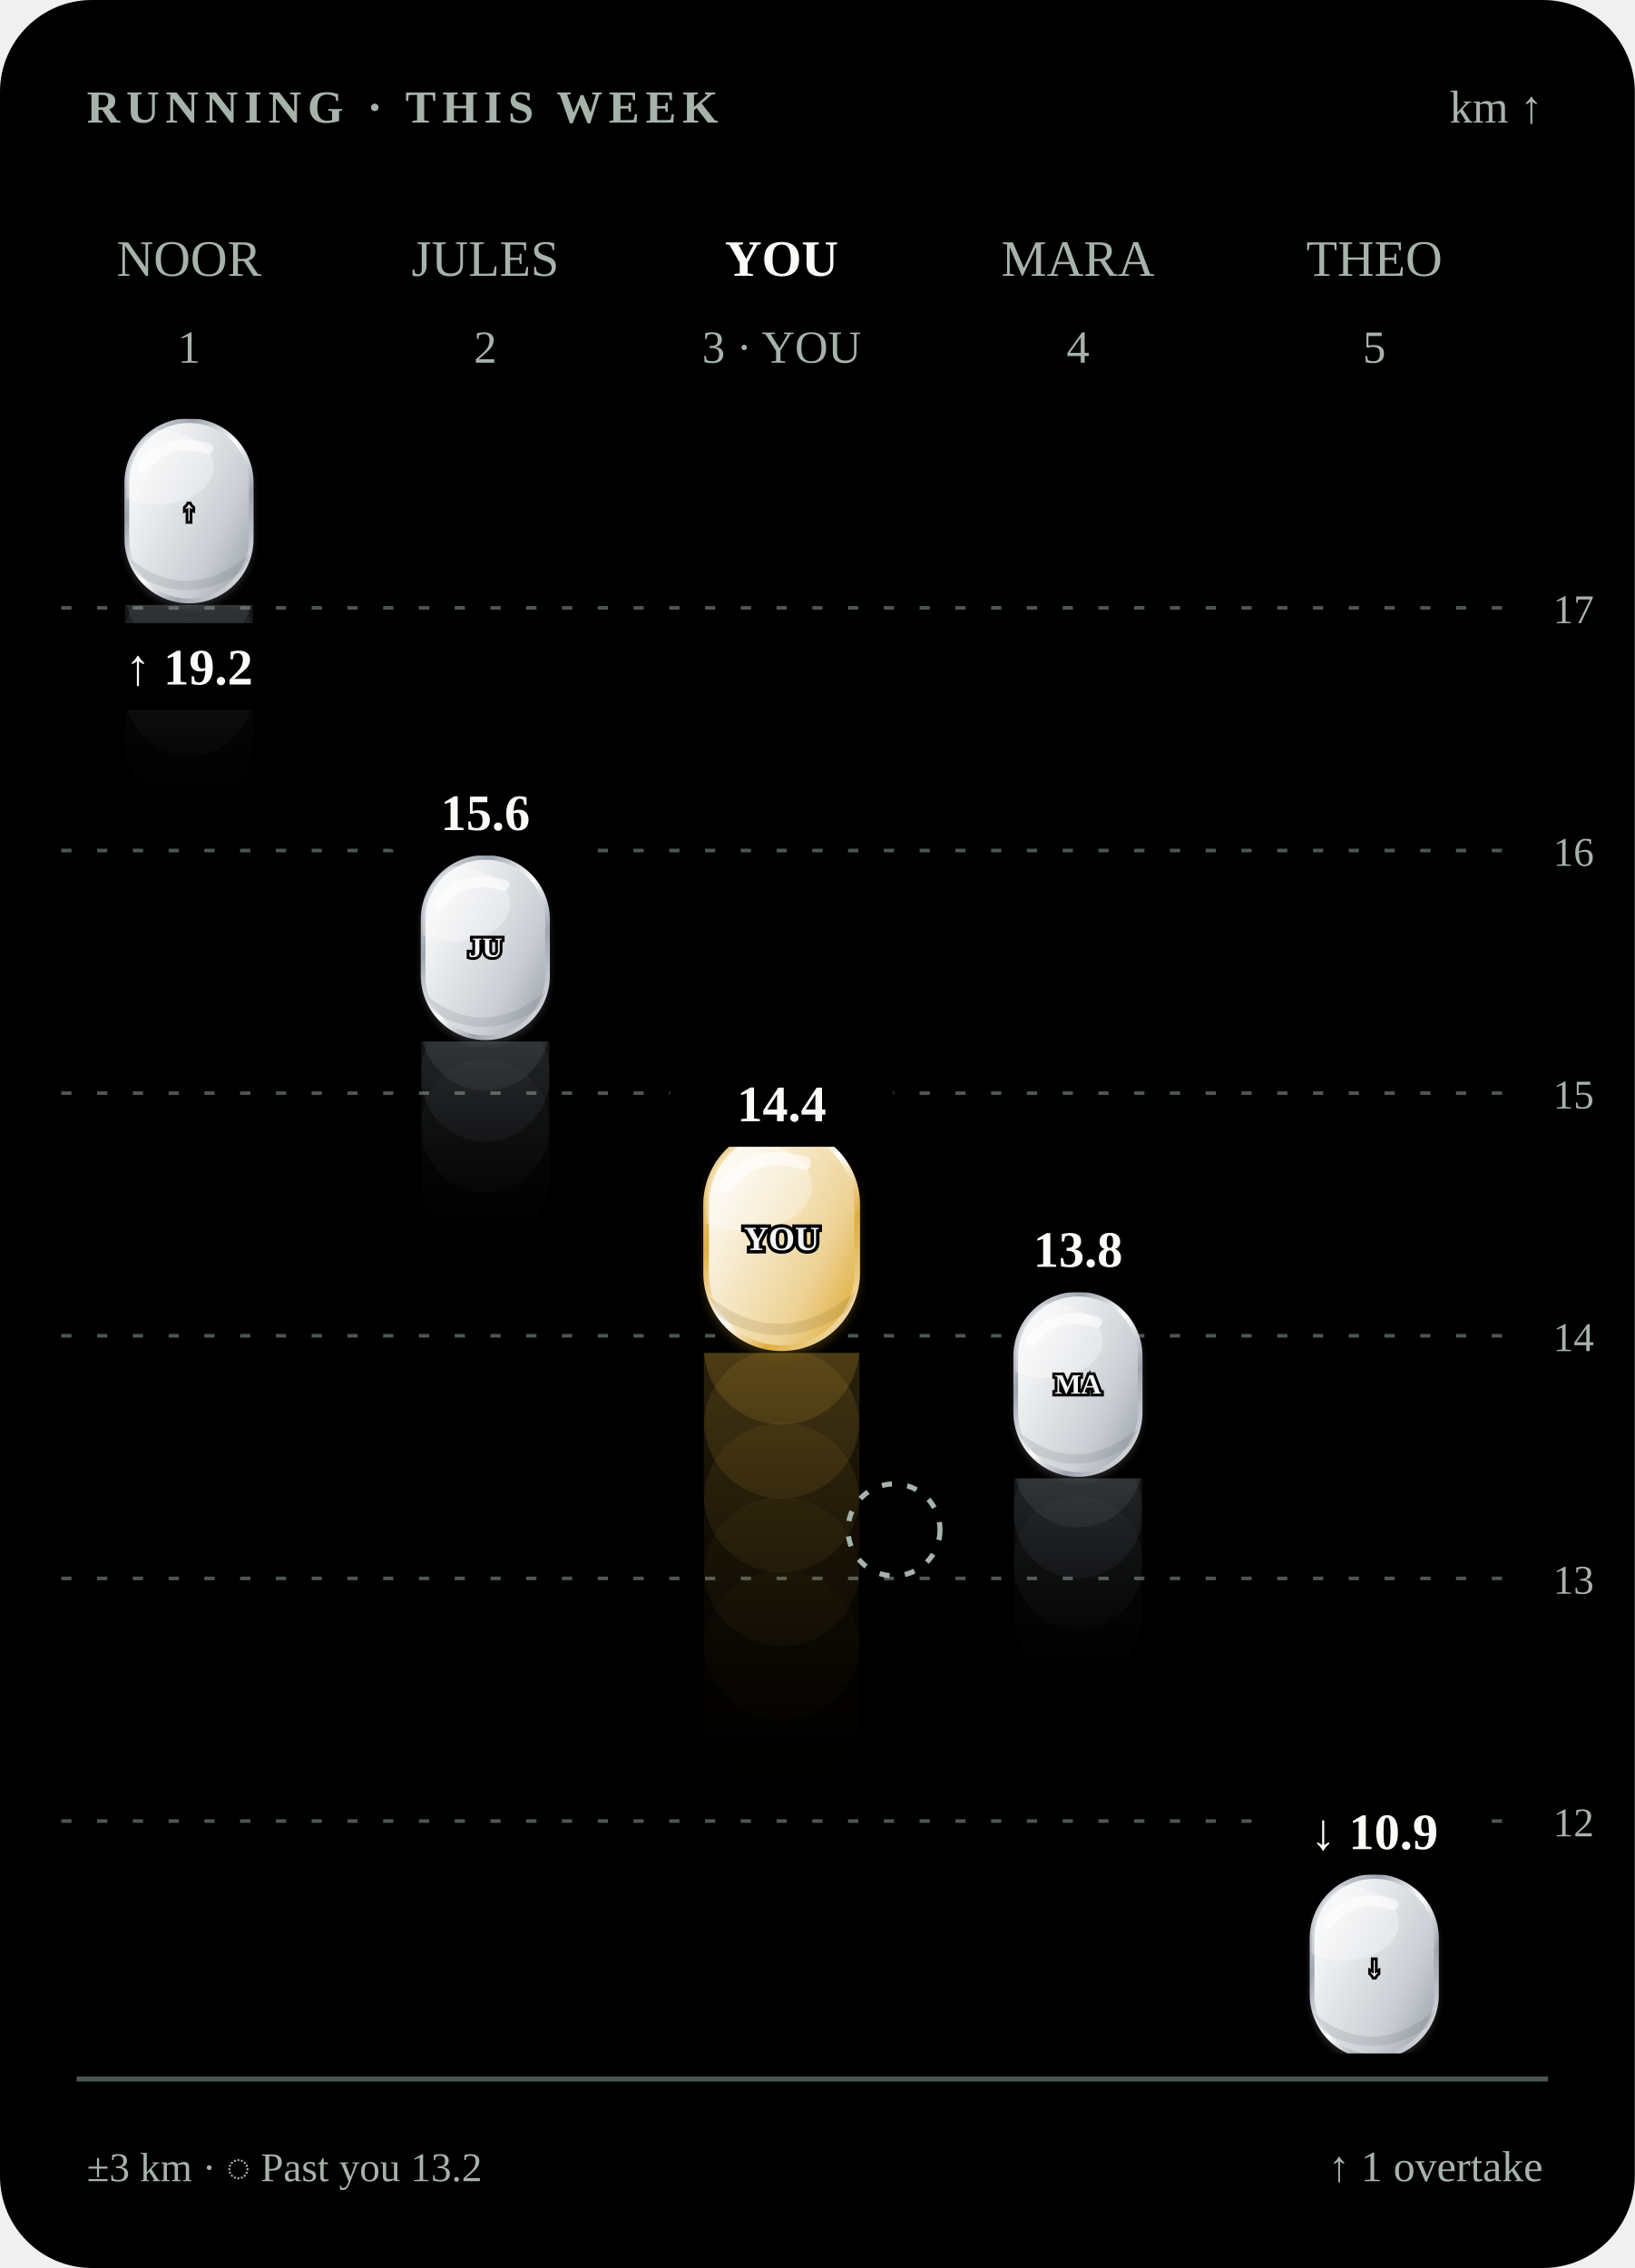
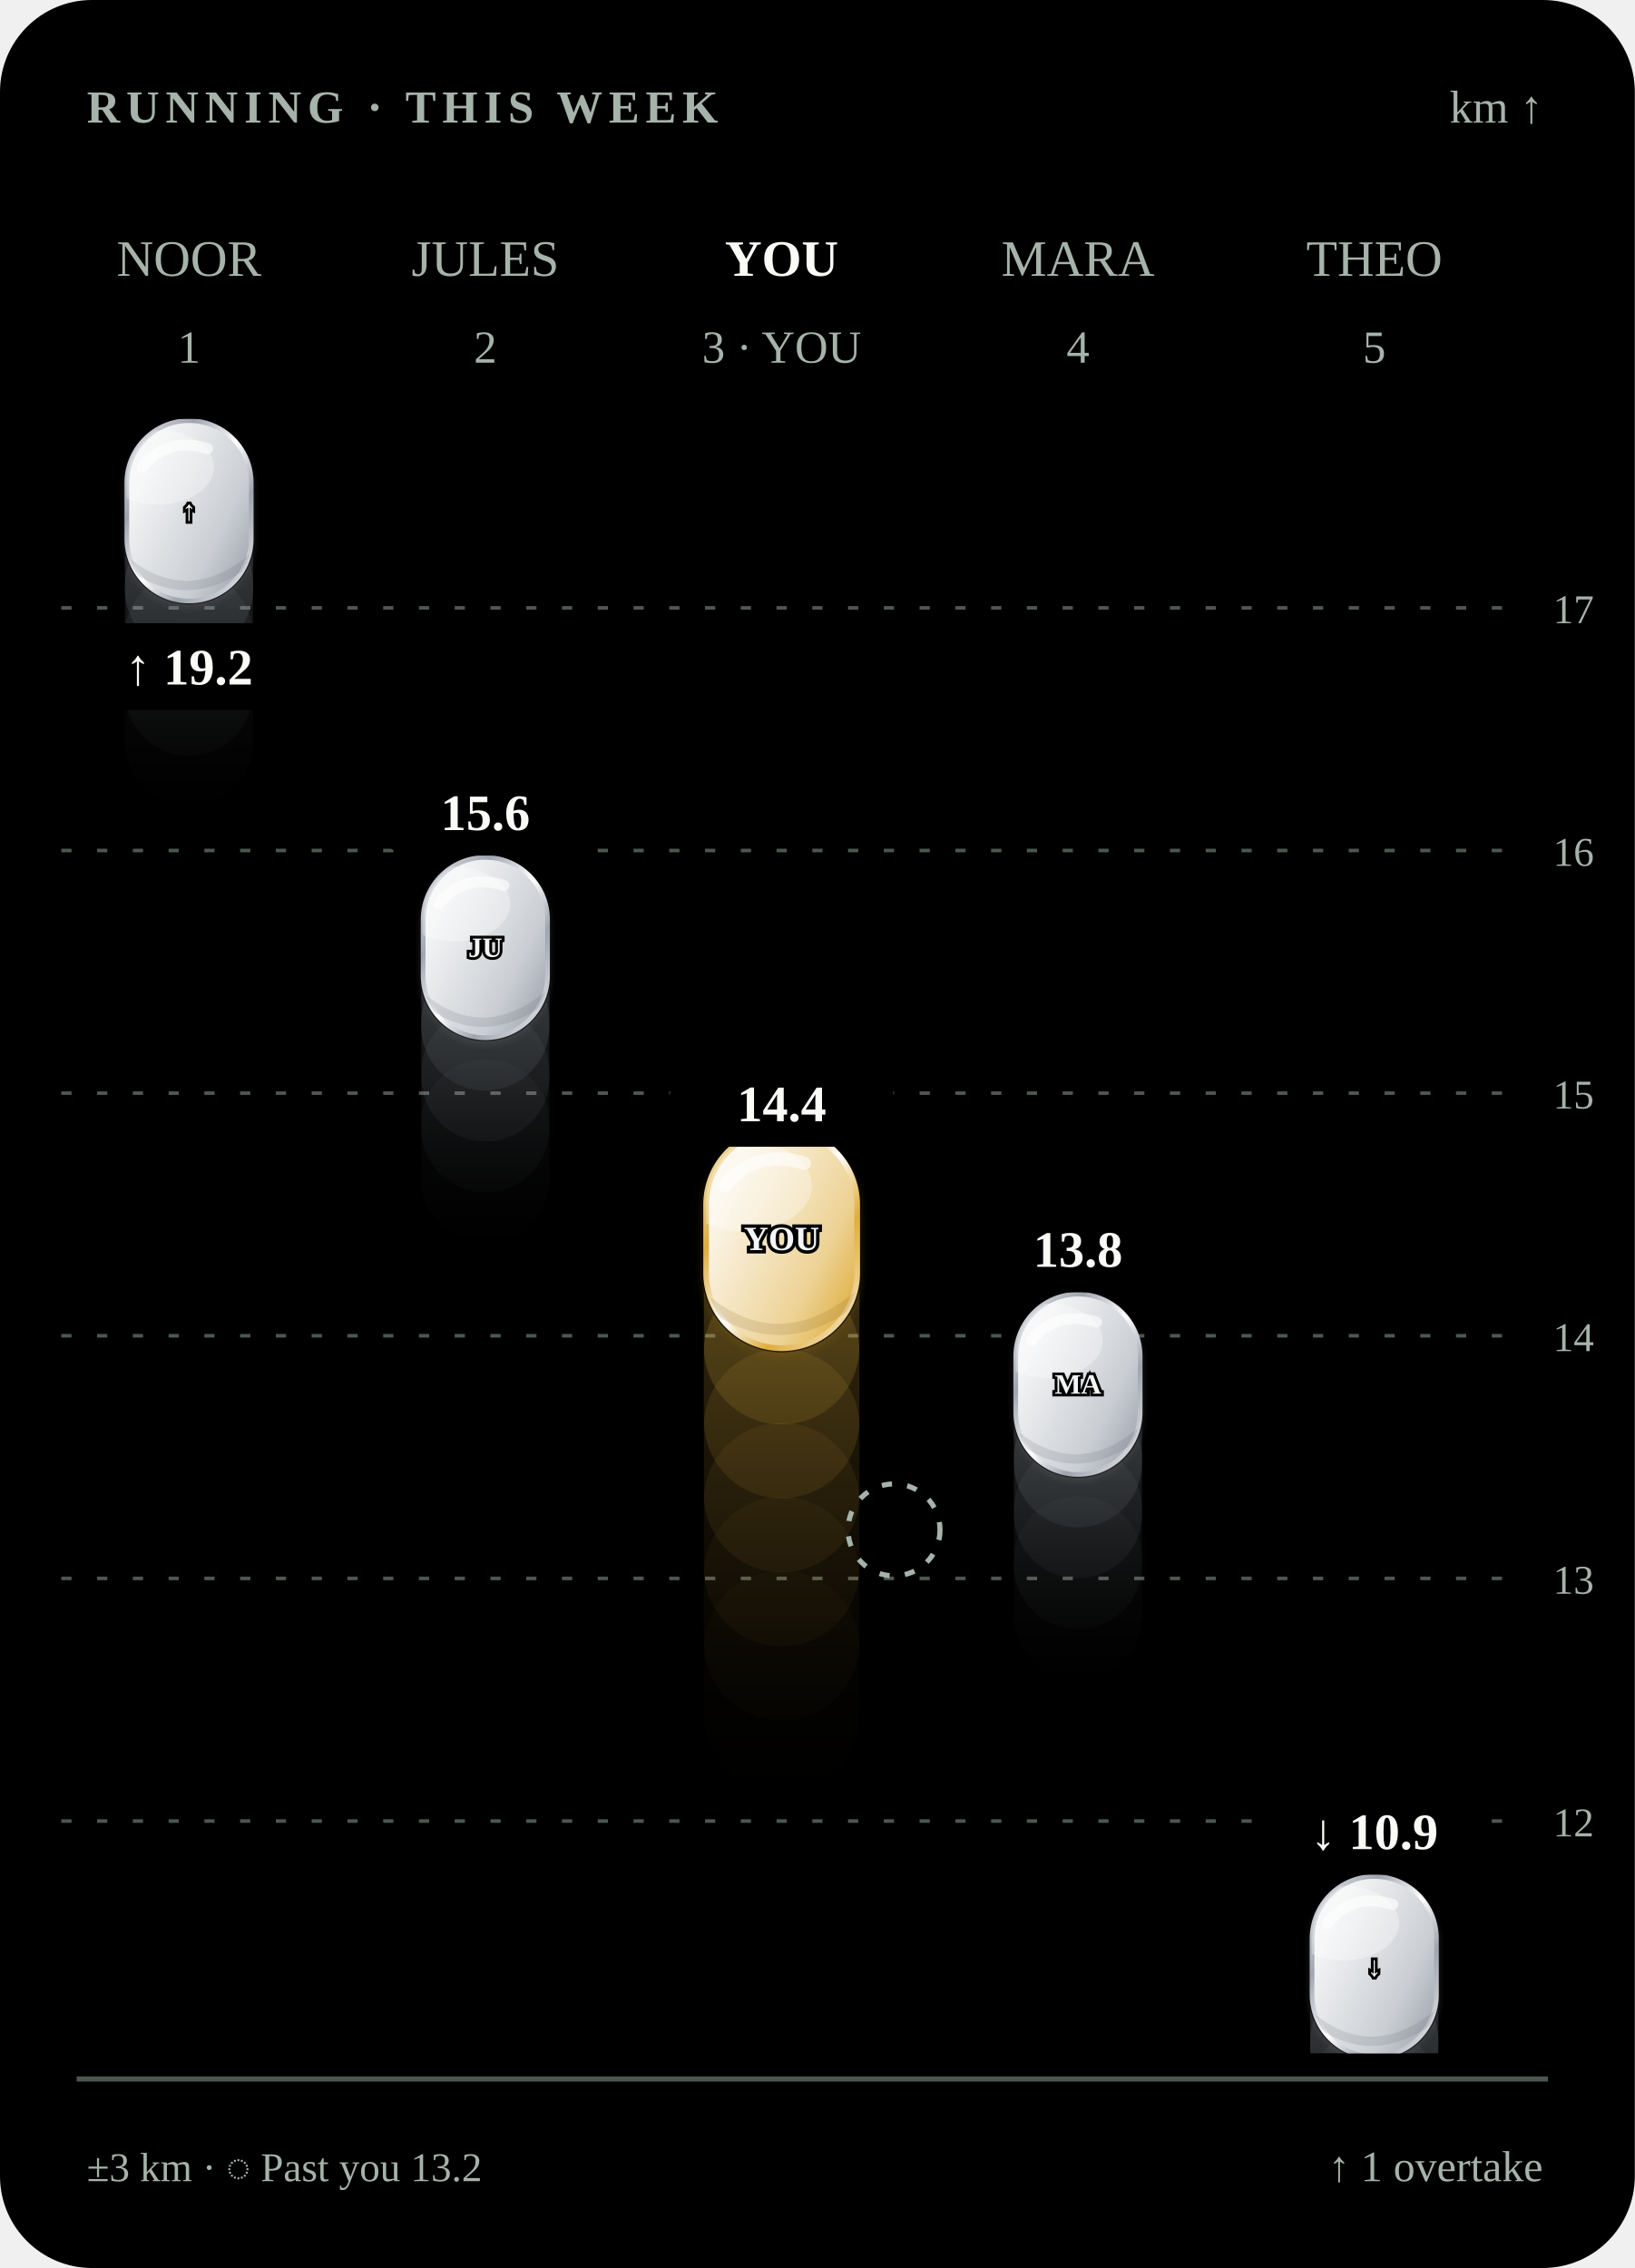
<svg xmlns="http://www.w3.org/2000/svg" viewBox="0 0 320 444" role="img" aria-label="Contour chase: fictional weekly running field. You are place 3, 14.4 km. 1 overtakes. Higher means more distance. Past you is not ranked.">
  <defs>
    <linearGradient id="«finish-field-2trueR0»-wake" x1="0" y1="0" x2="0" y2="1">
      <stop stop-color="#f1c75b" stop-opacity=".65" />
      <stop offset="1" stop-color="#f1c75b" stop-opacity="0" />
    </linearGradient>
    <linearGradient id="«finish-field-2trueR0»-peer" x1="0" y1="0" x2="0" y2="1">
      <stop stop-color="#819486" stop-opacity=".3" />
      <stop offset="1" stop-color="#819486" stop-opacity="0" />
    </linearGradient>
    <clipPath id="«finish-field-2trueR0»-field">
      <rect x="8" y="82" width="294" height="320" rx="12" />
    </clipPath>
  </defs>
  <rect width="320" height="444" rx="18" fill="#000000" />
  <text x="17" y="24" fill="#a6b3aa" font-size="9" font-weight="600" letter-spacing="1.2">RUNNING · THIS WEEK</text>
  <text x="302" y="24" text-anchor="end" fill="#a6b3aa" font-size="9">km ↑</text>
  <g>
    <text x="37" y="54" text-anchor="middle" fill="#a6b3aa" font-size="10" font-weight="500">NOOR</text>
    <text x="37" y="71" text-anchor="middle" fill="#a6b3aa" font-size="9">1</text>
  </g>
  <g>
    <text x="95" y="54" text-anchor="middle" fill="#a6b3aa" font-size="10" font-weight="500">JULES</text>
    <text x="95" y="71" text-anchor="middle" fill="#a6b3aa" font-size="9">2</text>
  </g>
  <g>
    <text x="153" y="54" text-anchor="middle" fill="#fafaf7" font-size="10" font-weight="800">YOU</text>
    <text x="153" y="71" text-anchor="middle" fill="#a6b3aa" font-size="9">3 · YOU</text>
  </g>
  <g>
    <text x="211" y="54" text-anchor="middle" fill="#a6b3aa" font-size="10" font-weight="500">MARA</text>
    <text x="211" y="71" text-anchor="middle" fill="#a6b3aa" font-size="9">4</text>
  </g>
  <g>
    <text x="269" y="54" text-anchor="middle" fill="#a6b3aa" font-size="10" font-weight="500">THEO</text>
    <text x="269" y="71" text-anchor="middle" fill="#a6b3aa" font-size="9">5</text>
  </g>
  <g>
    <path d="M12 356.5H294" stroke="#4c5750" stroke-width="0.7" stroke-dasharray="2 5" />
    <text x="308" y="359.5" text-anchor="middle" font-size="8" fill="#a6b3aa">12</text>
  </g>
  <g>
    <path d="M12 309H294" stroke="#4c5750" stroke-width="0.7" stroke-dasharray="2 5" />
    <text x="308" y="312" text-anchor="middle" font-size="8" fill="#a6b3aa">13</text>
  </g>
  <g>
    <path d="M12 261.5H294" stroke="#4c5750" stroke-width="0.7" stroke-dasharray="2 5" />
    <text x="308" y="264.5" text-anchor="middle" font-size="8" fill="#a6b3aa">14</text>
  </g>
  <g>
    <path d="M12 214H294" stroke="#4c5750" stroke-width="0.7" stroke-dasharray="2 5" />
    <text x="308" y="217" text-anchor="middle" font-size="8" fill="#a6b3aa">15</text>
  </g>
  <g>
    <path d="M12 166.5H294" stroke="#4c5750" stroke-width="0.7" stroke-dasharray="2 5" />
    <text x="308" y="169.5" text-anchor="middle" font-size="8" fill="#a6b3aa">16</text>
  </g>
  <g>
    <path d="M12 119H294" stroke="#4c5750" stroke-width="0.7" stroke-dasharray="2 5" />
    <text x="308" y="122" text-anchor="middle" font-size="8" fill="#a6b3aa">17</text>
  </g>
  <g clip-path="url(#«finish-field-2trueR0»-field)">
    <g>
      <g transform="translate(37 100) scale(0.6086957)" data-material-racer="silver">
        <defs>
          <linearGradient id="«finish-field-2trueR15n»-body" x1="-0.5" y1="0" x2="0.9" y2="1">
            <stop offset="0" stop-color="#ffffff" stop-opacity="1" />
            <stop offset="0.4" stop-color="#f3f4f5" stop-opacity="1" />
            <stop offset="0.8" stop-color="#caced3" stop-opacity="1" />
            <stop offset="1" stop-color="#9fa5af" stop-opacity="1" />
          </linearGradient>
          <linearGradient id="«finish-field-2trueR15n»-rim" x1="0" y1="0" x2="1" y2="1">
            <stop stop-color="#ecedef" />
            <stop offset=".27" stop-color="#9fa5af" />
            <stop offset=".5" stop-color="#fff" />
            <stop offset=".7" stop-color="#9fa5af" />
            <stop offset="1" stop-color="#ecedef" />
          </linearGradient>
          <linearGradient id="«finish-field-2trueR15n»-shine" gradientUnits="userSpaceOnUse" x1="-38" y1="-25" x2="25" y2="18">
            <stop stop-color="white" stop-opacity="0" />
            <stop offset=".36" stop-color="white" stop-opacity="0" />
            <stop offset=".48" stop-color="white" stop-opacity="0.35" />
            <stop offset=".57" stop-color="white" stop-opacity="0" />
            <stop offset="1" stop-color="white" stop-opacity="0" />
          </linearGradient>
-           <linearGradient id="«finish-field-2trueR15n»-fade" x1="0" y1="0" x2="0" y2="1">
-             <stop stop-color="white" />
-             <stop offset="1" stop-color="white" stop-opacity="0" />
-           </linearGradient>
-           <mask id="«finish-field-2trueR15n»-wake" maskUnits="userSpaceOnUse" x="-35" y="-35" width="70" height="140.55">
-             <rect x="-35" y="-29" width="70" height="124.55" fill="url(#«finish-field-2trueR15n»-fade)" />
-           </mask>
-           <clipPath id="«finish-field-2trueR15n»-after-head" clipPathUnits="userSpaceOnUse">
-             <rect x="-40" y="30.2" width="80" height="145.55" />
-           </clipPath>
          <clipPath id="«finish-field-2trueR15n»-clip">
            <rect x="-20" y="-29" width="40" height="58" rx="20" />
          </clipPath>
          <filter id="«finish-field-2trueR15n»-shadow" x="-50%" y="-50%" width="200%" height="220%">
            <feDropShadow dx="0" dy="1.5" stdDeviation="1.1" flood-color="#53565b" flood-opacity="0.4" />
          </filter>
          <pattern id="«finish-field-2trueR15n»-grain" width="3" height="3" patternUnits="userSpaceOnUse">
            <path d="M0 .4H3" stroke="#ecedef" stroke-opacity=".22" stroke-width=".35" />
          </pattern>
        </defs>
-         <g clip-path="url(#«finish-field-2trueR15n»-after-head)" data-wake-start="30.2">
-           <g mask="url(#«finish-field-2trueR15n»-wake)">
-             <g style="transform:translateY(16.3875px);opacity:0.6;--echo-distance:65.55px;animation-duration:1.32s;animation-delay:0s">
-               <rect x="-20" y="-29" width="40" height="58" rx="20" fill="#9fa5af" opacity="0.55" stroke="#9fa5af" stroke-width="1.2" />
-             </g>
-             <g style="transform:translateY(32.775px);opacity:0.48;--echo-distance:65.55px;animation-duration:1.32s;animation-delay:-0.33s">
-               <rect x="-20" y="-29" width="40" height="58" rx="20" fill="#9fa5af" opacity="0.55" stroke="#9fa5af" stroke-width="1.2" />
-             </g>
-             <g style="transform:translateY(49.1625px);opacity:0.36;--echo-distance:65.55px;animation-duration:1.32s;animation-delay:-0.66s">
-               <rect x="-20" y="-29" width="40" height="58" rx="20" fill="#9fa5af" opacity="0.55" stroke="#9fa5af" stroke-width="1.2" />
-             </g>
-             <g style="transform:translateY(65.55px);opacity:0.24;--echo-distance:65.55px;animation-duration:1.32s;animation-delay:-0.99s">
-               <rect x="-20" y="-29" width="40" height="58" rx="20" fill="#9fa5af" opacity="0.55" stroke="#9fa5af" stroke-width="1.2" />
+         <g data-satin-wake="silver">
+           <defs>
+             <linearGradient id="«finish-field-2trueR195n»-fade" x1="0" y1="0" x2="0" y2="1">
+               <stop stop-color="white" />
+               <stop offset="1" stop-color="white" stop-opacity="0" />
+             </linearGradient>
+             <mask id="«finish-field-2trueR195n»-outside" maskUnits="userSpaceOnUse" x="-40" y="-40" width="80" height="155.55" style="mask-type:luminance">
+               <rect x="-40" y="-40" width="80" height="155.55" fill="white" />
+               <path d="M-20 -9a20 20 0 0 1 40 0V9a20 20 0 0 1 -40 0Z" fill="black" stroke="black" stroke-width="2.2" />
+             </mask>
+             <mask id="«finish-field-2trueR195n»-fade-mask" maskUnits="userSpaceOnUse" x="-35" y="-35" width="70" height="140.55">
+               <rect x="-35" y="-29" width="70" height="124.55" fill="url(#«finish-field-2trueR195n»-fade)" />
+             </mask>
+           </defs>
+           <g mask="url(#«finish-field-2trueR195n»-outside)" data-wake-exclusion="curved-silhouette">
+             <g mask="url(#«finish-field-2trueR195n»-fade-mask)">
+               <g style="transform:translateY(16.3875px);opacity:0.6;--echo-distance:65.55px;animation-duration:1.32s;animation-delay:0s">
+                 <path d="M-20 -9a20 20 0 0 1 40 0V9a20 20 0 0 1 -40 0Z" fill="#9fa5af" opacity=".55" stroke="#9fa5af" stroke-width="1.2" />
+               </g>
+               <g style="transform:translateY(32.775px);opacity:0.48;--echo-distance:65.55px;animation-duration:1.32s;animation-delay:-0.33s">
+                 <path d="M-20 -9a20 20 0 0 1 40 0V9a20 20 0 0 1 -40 0Z" fill="#9fa5af" opacity=".55" stroke="#9fa5af" stroke-width="1.2" />
+               </g>
+               <g style="transform:translateY(49.1625px);opacity:0.36;--echo-distance:65.55px;animation-duration:1.32s;animation-delay:-0.66s">
+                 <path d="M-20 -9a20 20 0 0 1 40 0V9a20 20 0 0 1 -40 0Z" fill="#9fa5af" opacity=".55" stroke="#9fa5af" stroke-width="1.2" />
+               </g>
+               <g style="transform:translateY(65.55px);opacity:0.24;--echo-distance:65.55px;animation-duration:1.32s;animation-delay:-0.99s">
+                 <path d="M-20 -9a20 20 0 0 1 40 0V9a20 20 0 0 1 -40 0Z" fill="#9fa5af" opacity=".55" stroke="#9fa5af" stroke-width="1.2" />
+               </g>
            </g>
          </g>
        </g>
        <g filter="url(#«finish-field-2trueR15n»-shadow)">
          <rect x="-20" y="-29" width="40" height="58" rx="20" fill="url(#«finish-field-2trueR15n»-body)" stroke="url(#«finish-field-2trueR15n»-rim)" stroke-width="1.5" />
          <g clip-path="url(#«finish-field-2trueR15n»-clip)">
            <ellipse cx="-10" cy="-14" rx="18" ry="12" fill="white" opacity="0.32" />
            <path d="M-15-14Q-7-24 6-20" fill="none" stroke="white" stroke-width="3.5" stroke-linecap="round" opacity="0.6" />
            <path d="M-23 14Q0 35 24 12" fill="none" stroke="#53565b" stroke-width="3" opacity=".15" />
          </g>
        </g>
        <text x="0" y="3" text-anchor="middle" fill="#f4f5f6" stroke="#000000" stroke-width="1.8" paint-order="stroke" font-size="9" font-weight="800">↑</text>
      </g>
      <g display="none">
        <circle cx="37" cy="114" r="14" fill="none" stroke="#819486" stroke-width="1.4" opacity="0.35" />
        <circle cx="37" cy="127" r="14" fill="none" stroke="#819486" stroke-width="1.4" opacity="0.2" />
        <circle cx="37" cy="100" r="14" fill="#fafaf7" stroke="#819486" stroke-width="1.5" />
        <text x="37" y="103" text-anchor="middle" font-size="8.5" font-weight="700" fill="#fafaf7">↑</text>
      </g>
      <rect x="15" y="122" width="44" height="17" rx="8" fill="#000000" />
      <text x="37" y="134" text-anchor="middle" font-size="10" font-weight="700" fill="#fafaf7">↑ 19.2</text>
    </g>
    <g>
      <g transform="translate(95 185.5) scale(0.6086957)" data-material-racer="silver">
        <defs>
          <linearGradient id="«finish-field-2trueR19n»-body" x1="-0.5" y1="0" x2="0.9" y2="1">
            <stop offset="0" stop-color="#ffffff" stop-opacity="1" />
            <stop offset="0.4" stop-color="#f3f4f5" stop-opacity="1" />
            <stop offset="0.8" stop-color="#caced3" stop-opacity="1" />
            <stop offset="1" stop-color="#9fa5af" stop-opacity="1" />
          </linearGradient>
          <linearGradient id="«finish-field-2trueR19n»-rim" x1="0" y1="0" x2="1" y2="1">
            <stop stop-color="#ecedef" />
            <stop offset=".27" stop-color="#9fa5af" />
            <stop offset=".5" stop-color="#fff" />
            <stop offset=".7" stop-color="#9fa5af" />
            <stop offset="1" stop-color="#ecedef" />
          </linearGradient>
          <linearGradient id="«finish-field-2trueR19n»-shine" gradientUnits="userSpaceOnUse" x1="-38" y1="-25" x2="25" y2="18">
            <stop stop-color="white" stop-opacity="0" />
            <stop offset=".36" stop-color="white" stop-opacity="0" />
            <stop offset=".48" stop-color="white" stop-opacity="0.35" />
            <stop offset=".57" stop-color="white" stop-opacity="0" />
            <stop offset="1" stop-color="white" stop-opacity="0" />
          </linearGradient>
-           <linearGradient id="«finish-field-2trueR19n»-fade" x1="0" y1="0" x2="0" y2="1">
-             <stop stop-color="white" />
-             <stop offset="1" stop-color="white" stop-opacity="0" />
-           </linearGradient>
-           <mask id="«finish-field-2trueR19n»-wake" maskUnits="userSpaceOnUse" x="-35" y="-35" width="70" height="140.55">
-             <rect x="-35" y="-29" width="70" height="124.55" fill="url(#«finish-field-2trueR19n»-fade)" />
-           </mask>
-           <clipPath id="«finish-field-2trueR19n»-after-head" clipPathUnits="userSpaceOnUse">
-             <rect x="-40" y="30.2" width="80" height="145.55" />
-           </clipPath>
          <clipPath id="«finish-field-2trueR19n»-clip">
            <rect x="-20" y="-29" width="40" height="58" rx="20" />
          </clipPath>
          <filter id="«finish-field-2trueR19n»-shadow" x="-50%" y="-50%" width="200%" height="220%">
            <feDropShadow dx="0" dy="1.5" stdDeviation="1.1" flood-color="#53565b" flood-opacity="0.4" />
          </filter>
          <pattern id="«finish-field-2trueR19n»-grain" width="3" height="3" patternUnits="userSpaceOnUse">
            <path d="M0 .4H3" stroke="#ecedef" stroke-opacity=".22" stroke-width=".35" />
          </pattern>
        </defs>
-         <g clip-path="url(#«finish-field-2trueR19n»-after-head)" data-wake-start="30.2">
-           <g mask="url(#«finish-field-2trueR19n»-wake)">
-             <g style="transform:translateY(16.3875px);opacity:0.6;--echo-distance:65.55px;animation-duration:1.32s;animation-delay:0s">
-               <rect x="-20" y="-29" width="40" height="58" rx="20" fill="#9fa5af" opacity="0.55" stroke="#9fa5af" stroke-width="1.2" />
-             </g>
-             <g style="transform:translateY(32.775px);opacity:0.48;--echo-distance:65.55px;animation-duration:1.32s;animation-delay:-0.33s">
-               <rect x="-20" y="-29" width="40" height="58" rx="20" fill="#9fa5af" opacity="0.55" stroke="#9fa5af" stroke-width="1.2" />
-             </g>
-             <g style="transform:translateY(49.1625px);opacity:0.36;--echo-distance:65.55px;animation-duration:1.32s;animation-delay:-0.66s">
-               <rect x="-20" y="-29" width="40" height="58" rx="20" fill="#9fa5af" opacity="0.55" stroke="#9fa5af" stroke-width="1.2" />
-             </g>
-             <g style="transform:translateY(65.55px);opacity:0.24;--echo-distance:65.55px;animation-duration:1.32s;animation-delay:-0.99s">
-               <rect x="-20" y="-29" width="40" height="58" rx="20" fill="#9fa5af" opacity="0.55" stroke="#9fa5af" stroke-width="1.2" />
+         <g data-satin-wake="silver">
+           <defs>
+             <linearGradient id="«finish-field-2trueR199n»-fade" x1="0" y1="0" x2="0" y2="1">
+               <stop stop-color="white" />
+               <stop offset="1" stop-color="white" stop-opacity="0" />
+             </linearGradient>
+             <mask id="«finish-field-2trueR199n»-outside" maskUnits="userSpaceOnUse" x="-40" y="-40" width="80" height="155.55" style="mask-type:luminance">
+               <rect x="-40" y="-40" width="80" height="155.55" fill="white" />
+               <path d="M-20 -9a20 20 0 0 1 40 0V9a20 20 0 0 1 -40 0Z" fill="black" stroke="black" stroke-width="2.2" />
+             </mask>
+             <mask id="«finish-field-2trueR199n»-fade-mask" maskUnits="userSpaceOnUse" x="-35" y="-35" width="70" height="140.55">
+               <rect x="-35" y="-29" width="70" height="124.55" fill="url(#«finish-field-2trueR199n»-fade)" />
+             </mask>
+           </defs>
+           <g mask="url(#«finish-field-2trueR199n»-outside)" data-wake-exclusion="curved-silhouette">
+             <g mask="url(#«finish-field-2trueR199n»-fade-mask)">
+               <g style="transform:translateY(16.3875px);opacity:0.6;--echo-distance:65.55px;animation-duration:1.32s;animation-delay:0s">
+                 <path d="M-20 -9a20 20 0 0 1 40 0V9a20 20 0 0 1 -40 0Z" fill="#9fa5af" opacity=".55" stroke="#9fa5af" stroke-width="1.2" />
+               </g>
+               <g style="transform:translateY(32.775px);opacity:0.48;--echo-distance:65.55px;animation-duration:1.32s;animation-delay:-0.33s">
+                 <path d="M-20 -9a20 20 0 0 1 40 0V9a20 20 0 0 1 -40 0Z" fill="#9fa5af" opacity=".55" stroke="#9fa5af" stroke-width="1.2" />
+               </g>
+               <g style="transform:translateY(49.1625px);opacity:0.36;--echo-distance:65.55px;animation-duration:1.32s;animation-delay:-0.66s">
+                 <path d="M-20 -9a20 20 0 0 1 40 0V9a20 20 0 0 1 -40 0Z" fill="#9fa5af" opacity=".55" stroke="#9fa5af" stroke-width="1.2" />
+               </g>
+               <g style="transform:translateY(65.55px);opacity:0.24;--echo-distance:65.55px;animation-duration:1.32s;animation-delay:-0.99s">
+                 <path d="M-20 -9a20 20 0 0 1 40 0V9a20 20 0 0 1 -40 0Z" fill="#9fa5af" opacity=".55" stroke="#9fa5af" stroke-width="1.2" />
+               </g>
            </g>
          </g>
        </g>
        <g filter="url(#«finish-field-2trueR19n»-shadow)">
          <rect x="-20" y="-29" width="40" height="58" rx="20" fill="url(#«finish-field-2trueR19n»-body)" stroke="url(#«finish-field-2trueR19n»-rim)" stroke-width="1.5" />
          <g clip-path="url(#«finish-field-2trueR19n»-clip)">
            <ellipse cx="-10" cy="-14" rx="18" ry="12" fill="white" opacity="0.32" />
            <path d="M-15-14Q-7-24 6-20" fill="none" stroke="white" stroke-width="3.5" stroke-linecap="round" opacity="0.6" />
            <path d="M-23 14Q0 35 24 12" fill="none" stroke="#53565b" stroke-width="3" opacity=".15" />
          </g>
        </g>
        <text x="0" y="3" text-anchor="middle" fill="#f4f5f6" stroke="#000000" stroke-width="1.8" paint-order="stroke" font-size="9" font-weight="800">JU</text>
      </g>
      <g display="none">
        <circle cx="95" cy="199.5" r="14" fill="none" stroke="#819486" stroke-width="1.4" opacity="0.35" />
        <circle cx="95" cy="212.5" r="14" fill="none" stroke="#819486" stroke-width="1.4" opacity="0.2" />
        <circle cx="95" cy="185.5" r="14" fill="#fafaf7" stroke="#819486" stroke-width="1.5" />
        <text x="95" y="188.5" text-anchor="middle" font-size="8.5" font-weight="700" fill="#fafaf7">JU</text>
      </g>
      <rect x="73" y="150.5" width="44" height="17" rx="8" fill="#000000" />
      <text x="95" y="162.5" text-anchor="middle" font-size="10" font-weight="700" fill="#fafaf7">15.6</text>
    </g>
    <g>
      <g transform="translate(153 242.5) scale(0.7391304)" data-material-racer="gold">
        <defs>
          <linearGradient id="«finish-field-2trueR1dn»-body" x1="-0.5" y1="0" x2="0.9" y2="1">
            <stop offset="0" stop-color="#ffffff" stop-opacity="1" />
            <stop offset="0.4" stop-color="#fbf5e8" stop-opacity="1" />
            <stop offset="0.8" stop-color="#edd294" stop-opacity="1" />
            <stop offset="1" stop-color="#dfad3c" stop-opacity="1" />
          </linearGradient>
          <linearGradient id="«finish-field-2trueR1dn»-rim" x1="0" y1="0" x2="1" y2="1">
            <stop stop-color="#f9efd8" />
            <stop offset=".27" stop-color="#dfad3c" />
            <stop offset=".5" stop-color="#fff" />
            <stop offset=".7" stop-color="#dfad3c" />
            <stop offset="1" stop-color="#f9efd8" />
          </linearGradient>
          <linearGradient id="«finish-field-2trueR1dn»-shine" gradientUnits="userSpaceOnUse" x1="-38" y1="-25" x2="25" y2="18">
            <stop stop-color="white" stop-opacity="0" />
            <stop offset=".36" stop-color="white" stop-opacity="0" />
            <stop offset=".48" stop-color="white" stop-opacity="0.35" />
            <stop offset=".57" stop-color="white" stop-opacity="0" />
            <stop offset="1" stop-color="white" stop-opacity="0" />
          </linearGradient>
-           <linearGradient id="«finish-field-2trueR1dn»-fade" x1="0" y1="0" x2="0" y2="1">
-             <stop stop-color="white" />
-             <stop offset="1" stop-color="white" stop-opacity="0" />
-           </linearGradient>
-           <mask id="«finish-field-2trueR1dn»-wake" maskUnits="userSpaceOnUse" x="-35" y="-35" width="70" height="192.55">
-             <rect x="-35" y="-29" width="70" height="176.55" fill="url(#«finish-field-2trueR1dn»-fade)" />
-           </mask>
-           <clipPath id="«finish-field-2trueR1dn»-after-head" clipPathUnits="userSpaceOnUse">
-             <rect x="-40" y="30.2" width="80" height="197.55" />
-           </clipPath>
          <clipPath id="«finish-field-2trueR1dn»-clip">
            <rect x="-20" y="-29" width="40" height="58" rx="20" />
          </clipPath>
          <filter id="«finish-field-2trueR1dn»-shadow" x="-50%" y="-50%" width="200%" height="220%">
            <feDropShadow dx="0" dy="1.5" stdDeviation="1.1" flood-color="#745a1f" flood-opacity="0.4" />
          </filter>
          <pattern id="«finish-field-2trueR1dn»-grain" width="3" height="3" patternUnits="userSpaceOnUse">
            <path d="M0 .4H3" stroke="#f9efd8" stroke-opacity=".22" stroke-width=".35" />
          </pattern>
        </defs>
-         <g clip-path="url(#«finish-field-2trueR1dn»-after-head)" data-wake-start="30.2">
-           <g mask="url(#«finish-field-2trueR1dn»-wake)">
-             <g style="transform:translateY(19.59167px);opacity:0.6;--echo-distance:117.55px;animation-duration:1.15s;animation-delay:0s">
-               <rect x="-20" y="-29" width="40" height="58" rx="20" fill="#dfad3c" opacity="0.55" stroke="#dfad3c" stroke-width="1.2" />
-             </g>
-             <g style="transform:translateY(39.18333px);opacity:0.514;--echo-distance:117.55px;animation-duration:1.15s;animation-delay:-0.192s">
-               <rect x="-20" y="-29" width="40" height="58" rx="20" fill="#dfad3c" opacity="0.55" stroke="#dfad3c" stroke-width="1.2" />
-             </g>
-             <g style="transform:translateY(58.775px);opacity:0.429;--echo-distance:117.55px;animation-duration:1.15s;animation-delay:-0.383s">
-               <rect x="-20" y="-29" width="40" height="58" rx="20" fill="#dfad3c" opacity="0.55" stroke="#dfad3c" stroke-width="1.2" />
-             </g>
-             <g style="transform:translateY(78.36667px);opacity:0.343;--echo-distance:117.55px;animation-duration:1.15s;animation-delay:-0.575s">
-               <rect x="-20" y="-29" width="40" height="58" rx="20" fill="#dfad3c" opacity="0.55" stroke="#dfad3c" stroke-width="1.2" />
-             </g>
-             <g style="transform:translateY(97.95833px);opacity:0.257;--echo-distance:117.55px;animation-duration:1.15s;animation-delay:-0.767s">
-               <rect x="-20" y="-29" width="40" height="58" rx="20" fill="#dfad3c" opacity="0.55" stroke="#dfad3c" stroke-width="1.2" />
-             </g>
-             <g style="transform:translateY(117.55px);opacity:0.171;--echo-distance:117.55px;animation-duration:1.15s;animation-delay:-0.958s">
-               <rect x="-20" y="-29" width="40" height="58" rx="20" fill="#dfad3c" opacity="0.55" stroke="#dfad3c" stroke-width="1.2" />
+         <g data-satin-wake="gold">
+           <defs>
+             <linearGradient id="«finish-field-2trueR19dn»-fade" x1="0" y1="0" x2="0" y2="1">
+               <stop stop-color="white" />
+               <stop offset="1" stop-color="white" stop-opacity="0" />
+             </linearGradient>
+             <mask id="«finish-field-2trueR19dn»-outside" maskUnits="userSpaceOnUse" x="-40" y="-40" width="80" height="207.55" style="mask-type:luminance">
+               <rect x="-40" y="-40" width="80" height="207.55" fill="white" />
+               <path d="M-20 -9a20 20 0 0 1 40 0V9a20 20 0 0 1 -40 0Z" fill="black" stroke="black" stroke-width="2.2" />
+             </mask>
+             <mask id="«finish-field-2trueR19dn»-fade-mask" maskUnits="userSpaceOnUse" x="-35" y="-35" width="70" height="192.55">
+               <rect x="-35" y="-29" width="70" height="176.55" fill="url(#«finish-field-2trueR19dn»-fade)" />
+             </mask>
+           </defs>
+           <g mask="url(#«finish-field-2trueR19dn»-outside)" data-wake-exclusion="curved-silhouette">
+             <g mask="url(#«finish-field-2trueR19dn»-fade-mask)">
+               <g style="transform:translateY(19.59167px);opacity:0.6;--echo-distance:117.55px;animation-duration:1.15s;animation-delay:0s">
+                 <path d="M-20 -9a20 20 0 0 1 40 0V9a20 20 0 0 1 -40 0Z" fill="#dfad3c" opacity=".55" stroke="#dfad3c" stroke-width="1.2" />
+               </g>
+               <g style="transform:translateY(39.18333px);opacity:0.514;--echo-distance:117.55px;animation-duration:1.15s;animation-delay:-0.192s">
+                 <path d="M-20 -9a20 20 0 0 1 40 0V9a20 20 0 0 1 -40 0Z" fill="#dfad3c" opacity=".55" stroke="#dfad3c" stroke-width="1.2" />
+               </g>
+               <g style="transform:translateY(58.775px);opacity:0.429;--echo-distance:117.55px;animation-duration:1.15s;animation-delay:-0.383s">
+                 <path d="M-20 -9a20 20 0 0 1 40 0V9a20 20 0 0 1 -40 0Z" fill="#dfad3c" opacity=".55" stroke="#dfad3c" stroke-width="1.2" />
+               </g>
+               <g style="transform:translateY(78.36667px);opacity:0.343;--echo-distance:117.55px;animation-duration:1.15s;animation-delay:-0.575s">
+                 <path d="M-20 -9a20 20 0 0 1 40 0V9a20 20 0 0 1 -40 0Z" fill="#dfad3c" opacity=".55" stroke="#dfad3c" stroke-width="1.2" />
+               </g>
+               <g style="transform:translateY(97.95833px);opacity:0.257;--echo-distance:117.55px;animation-duration:1.15s;animation-delay:-0.767s">
+                 <path d="M-20 -9a20 20 0 0 1 40 0V9a20 20 0 0 1 -40 0Z" fill="#dfad3c" opacity=".55" stroke="#dfad3c" stroke-width="1.2" />
+               </g>
+               <g style="transform:translateY(117.55px);opacity:0.171;--echo-distance:117.55px;animation-duration:1.15s;animation-delay:-0.958s">
+                 <path d="M-20 -9a20 20 0 0 1 40 0V9a20 20 0 0 1 -40 0Z" fill="#dfad3c" opacity=".55" stroke="#dfad3c" stroke-width="1.2" />
+               </g>
            </g>
          </g>
        </g>
        <g filter="url(#«finish-field-2trueR1dn»-shadow)">
          <rect x="-20" y="-29" width="40" height="58" rx="20" fill="url(#«finish-field-2trueR1dn»-body)" stroke="url(#«finish-field-2trueR1dn»-rim)" stroke-width="1.5" />
          <g clip-path="url(#«finish-field-2trueR1dn»-clip)">
            <ellipse cx="-10" cy="-14" rx="18" ry="12" fill="white" opacity="0.32" />
            <path d="M-15-14Q-7-24 6-20" fill="none" stroke="white" stroke-width="3.5" stroke-linecap="round" opacity="0.6" />
            <path d="M-23 14Q0 35 24 12" fill="none" stroke="#745a1f" stroke-width="3" opacity=".15" />
          </g>
        </g>
        <text x="0" y="3" text-anchor="middle" fill="#f4f5f6" stroke="#000000" stroke-width="1.8" paint-order="stroke" font-size="9" font-weight="800">YOU</text>
      </g>
      <g display="none">
        <circle cx="153" cy="256.5" r="14" fill="none" stroke="#f1c75b" stroke-width="1.4" opacity="0.35" />
        <circle cx="153" cy="269.5" r="14" fill="none" stroke="#f1c75b" stroke-width="1.4" opacity="0.2" />
        <circle cx="153" cy="242.5" r="17" fill="#fafaf7" stroke="#282f2c" stroke-width="2.5" />
        <text x="153" y="245.5" text-anchor="middle" font-size="8" font-weight="700" fill="#282f2c">YOU</text>
      </g>
      <rect x="131" y="207.5" width="44" height="17" rx="8" fill="#000000" />
      <text x="153" y="219.5" text-anchor="middle" font-size="10" font-weight="700" fill="#fafaf7">14.4</text>
    </g>
    <g>
      <g transform="translate(211 271) scale(0.6086957)" data-material-racer="silver">
        <defs>
          <linearGradient id="«finish-field-2trueR1hn»-body" x1="-0.5" y1="0" x2="0.9" y2="1">
            <stop offset="0" stop-color="#ffffff" stop-opacity="1" />
            <stop offset="0.4" stop-color="#f3f4f5" stop-opacity="1" />
            <stop offset="0.8" stop-color="#caced3" stop-opacity="1" />
            <stop offset="1" stop-color="#9fa5af" stop-opacity="1" />
          </linearGradient>
          <linearGradient id="«finish-field-2trueR1hn»-rim" x1="0" y1="0" x2="1" y2="1">
            <stop stop-color="#ecedef" />
            <stop offset=".27" stop-color="#9fa5af" />
            <stop offset=".5" stop-color="#fff" />
            <stop offset=".7" stop-color="#9fa5af" />
            <stop offset="1" stop-color="#ecedef" />
          </linearGradient>
          <linearGradient id="«finish-field-2trueR1hn»-shine" gradientUnits="userSpaceOnUse" x1="-38" y1="-25" x2="25" y2="18">
            <stop stop-color="white" stop-opacity="0" />
            <stop offset=".36" stop-color="white" stop-opacity="0" />
            <stop offset=".48" stop-color="white" stop-opacity="0.35" />
            <stop offset=".57" stop-color="white" stop-opacity="0" />
            <stop offset="1" stop-color="white" stop-opacity="0" />
          </linearGradient>
-           <linearGradient id="«finish-field-2trueR1hn»-fade" x1="0" y1="0" x2="0" y2="1">
-             <stop stop-color="white" />
-             <stop offset="1" stop-color="white" stop-opacity="0" />
-           </linearGradient>
-           <mask id="«finish-field-2trueR1hn»-wake" maskUnits="userSpaceOnUse" x="-35" y="-35" width="70" height="140.55">
-             <rect x="-35" y="-29" width="70" height="124.55" fill="url(#«finish-field-2trueR1hn»-fade)" />
-           </mask>
-           <clipPath id="«finish-field-2trueR1hn»-after-head" clipPathUnits="userSpaceOnUse">
-             <rect x="-40" y="30.2" width="80" height="145.55" />
-           </clipPath>
          <clipPath id="«finish-field-2trueR1hn»-clip">
            <rect x="-20" y="-29" width="40" height="58" rx="20" />
          </clipPath>
          <filter id="«finish-field-2trueR1hn»-shadow" x="-50%" y="-50%" width="200%" height="220%">
            <feDropShadow dx="0" dy="1.5" stdDeviation="1.1" flood-color="#53565b" flood-opacity="0.4" />
          </filter>
          <pattern id="«finish-field-2trueR1hn»-grain" width="3" height="3" patternUnits="userSpaceOnUse">
            <path d="M0 .4H3" stroke="#ecedef" stroke-opacity=".22" stroke-width=".35" />
          </pattern>
        </defs>
-         <g clip-path="url(#«finish-field-2trueR1hn»-after-head)" data-wake-start="30.2">
-           <g mask="url(#«finish-field-2trueR1hn»-wake)">
-             <g style="transform:translateY(16.3875px);opacity:0.6;--echo-distance:65.55px;animation-duration:1.32s;animation-delay:0s">
-               <rect x="-20" y="-29" width="40" height="58" rx="20" fill="#9fa5af" opacity="0.55" stroke="#9fa5af" stroke-width="1.2" />
-             </g>
-             <g style="transform:translateY(32.775px);opacity:0.48;--echo-distance:65.55px;animation-duration:1.32s;animation-delay:-0.33s">
-               <rect x="-20" y="-29" width="40" height="58" rx="20" fill="#9fa5af" opacity="0.55" stroke="#9fa5af" stroke-width="1.2" />
-             </g>
-             <g style="transform:translateY(49.1625px);opacity:0.36;--echo-distance:65.55px;animation-duration:1.32s;animation-delay:-0.66s">
-               <rect x="-20" y="-29" width="40" height="58" rx="20" fill="#9fa5af" opacity="0.55" stroke="#9fa5af" stroke-width="1.2" />
-             </g>
-             <g style="transform:translateY(65.55px);opacity:0.24;--echo-distance:65.55px;animation-duration:1.32s;animation-delay:-0.99s">
-               <rect x="-20" y="-29" width="40" height="58" rx="20" fill="#9fa5af" opacity="0.55" stroke="#9fa5af" stroke-width="1.2" />
+         <g data-satin-wake="silver">
+           <defs>
+             <linearGradient id="«finish-field-2trueR19hn»-fade" x1="0" y1="0" x2="0" y2="1">
+               <stop stop-color="white" />
+               <stop offset="1" stop-color="white" stop-opacity="0" />
+             </linearGradient>
+             <mask id="«finish-field-2trueR19hn»-outside" maskUnits="userSpaceOnUse" x="-40" y="-40" width="80" height="155.55" style="mask-type:luminance">
+               <rect x="-40" y="-40" width="80" height="155.55" fill="white" />
+               <path d="M-20 -9a20 20 0 0 1 40 0V9a20 20 0 0 1 -40 0Z" fill="black" stroke="black" stroke-width="2.2" />
+             </mask>
+             <mask id="«finish-field-2trueR19hn»-fade-mask" maskUnits="userSpaceOnUse" x="-35" y="-35" width="70" height="140.55">
+               <rect x="-35" y="-29" width="70" height="124.55" fill="url(#«finish-field-2trueR19hn»-fade)" />
+             </mask>
+           </defs>
+           <g mask="url(#«finish-field-2trueR19hn»-outside)" data-wake-exclusion="curved-silhouette">
+             <g mask="url(#«finish-field-2trueR19hn»-fade-mask)">
+               <g style="transform:translateY(16.3875px);opacity:0.6;--echo-distance:65.55px;animation-duration:1.32s;animation-delay:0s">
+                 <path d="M-20 -9a20 20 0 0 1 40 0V9a20 20 0 0 1 -40 0Z" fill="#9fa5af" opacity=".55" stroke="#9fa5af" stroke-width="1.2" />
+               </g>
+               <g style="transform:translateY(32.775px);opacity:0.48;--echo-distance:65.55px;animation-duration:1.32s;animation-delay:-0.33s">
+                 <path d="M-20 -9a20 20 0 0 1 40 0V9a20 20 0 0 1 -40 0Z" fill="#9fa5af" opacity=".55" stroke="#9fa5af" stroke-width="1.2" />
+               </g>
+               <g style="transform:translateY(49.1625px);opacity:0.36;--echo-distance:65.55px;animation-duration:1.32s;animation-delay:-0.66s">
+                 <path d="M-20 -9a20 20 0 0 1 40 0V9a20 20 0 0 1 -40 0Z" fill="#9fa5af" opacity=".55" stroke="#9fa5af" stroke-width="1.2" />
+               </g>
+               <g style="transform:translateY(65.55px);opacity:0.24;--echo-distance:65.55px;animation-duration:1.32s;animation-delay:-0.99s">
+                 <path d="M-20 -9a20 20 0 0 1 40 0V9a20 20 0 0 1 -40 0Z" fill="#9fa5af" opacity=".55" stroke="#9fa5af" stroke-width="1.2" />
+               </g>
            </g>
          </g>
        </g>
        <g filter="url(#«finish-field-2trueR1hn»-shadow)">
          <rect x="-20" y="-29" width="40" height="58" rx="20" fill="url(#«finish-field-2trueR1hn»-body)" stroke="url(#«finish-field-2trueR1hn»-rim)" stroke-width="1.5" />
          <g clip-path="url(#«finish-field-2trueR1hn»-clip)">
            <ellipse cx="-10" cy="-14" rx="18" ry="12" fill="white" opacity="0.32" />
            <path d="M-15-14Q-7-24 6-20" fill="none" stroke="white" stroke-width="3.5" stroke-linecap="round" opacity="0.6" />
            <path d="M-23 14Q0 35 24 12" fill="none" stroke="#53565b" stroke-width="3" opacity=".15" />
          </g>
        </g>
        <text x="0" y="3" text-anchor="middle" fill="#f4f5f6" stroke="#000000" stroke-width="1.8" paint-order="stroke" font-size="9" font-weight="800">MA</text>
      </g>
      <g display="none">
        <circle cx="211" cy="285" r="14" fill="none" stroke="#819486" stroke-width="1.4" opacity="0.35" />
        <circle cx="211" cy="298" r="14" fill="none" stroke="#819486" stroke-width="1.4" opacity="0.2" />
        <circle cx="211" cy="271" r="14" fill="#fafaf7" stroke="#819486" stroke-width="1.5" />
        <text x="211" y="274" text-anchor="middle" font-size="8.5" font-weight="700" fill="#fafaf7">MA</text>
      </g>
      <rect x="189" y="236" width="44" height="17" rx="8" fill="#000000" />
      <text x="211" y="248" text-anchor="middle" font-size="10" font-weight="700" fill="#fafaf7">13.8</text>
    </g>
    <g>
      <g transform="translate(269 385) scale(0.6086957)" data-material-racer="silver">
        <defs>
          <linearGradient id="«finish-field-2trueR1ln»-body" x1="-0.5" y1="0" x2="0.9" y2="1">
            <stop offset="0" stop-color="#ffffff" stop-opacity="1" />
            <stop offset="0.4" stop-color="#f3f4f5" stop-opacity="1" />
            <stop offset="0.8" stop-color="#caced3" stop-opacity="1" />
            <stop offset="1" stop-color="#9fa5af" stop-opacity="1" />
          </linearGradient>
          <linearGradient id="«finish-field-2trueR1ln»-rim" x1="0" y1="0" x2="1" y2="1">
            <stop stop-color="#ecedef" />
            <stop offset=".27" stop-color="#9fa5af" />
            <stop offset=".5" stop-color="#fff" />
            <stop offset=".7" stop-color="#9fa5af" />
            <stop offset="1" stop-color="#ecedef" />
          </linearGradient>
          <linearGradient id="«finish-field-2trueR1ln»-shine" gradientUnits="userSpaceOnUse" x1="-38" y1="-25" x2="25" y2="18">
            <stop stop-color="white" stop-opacity="0" />
            <stop offset=".36" stop-color="white" stop-opacity="0" />
            <stop offset=".48" stop-color="white" stop-opacity="0.35" />
            <stop offset=".57" stop-color="white" stop-opacity="0" />
            <stop offset="1" stop-color="white" stop-opacity="0" />
          </linearGradient>
-           <linearGradient id="«finish-field-2trueR1ln»-fade" x1="0" y1="0" x2="0" y2="1">
-             <stop stop-color="white" />
-             <stop offset="1" stop-color="white" stop-opacity="0" />
-           </linearGradient>
-           <mask id="«finish-field-2trueR1ln»-wake" maskUnits="userSpaceOnUse" x="-35" y="-35" width="70" height="140.55">
-             <rect x="-35" y="-29" width="70" height="124.55" fill="url(#«finish-field-2trueR1ln»-fade)" />
-           </mask>
-           <clipPath id="«finish-field-2trueR1ln»-after-head" clipPathUnits="userSpaceOnUse">
-             <rect x="-40" y="30.2" width="80" height="145.55" />
-           </clipPath>
          <clipPath id="«finish-field-2trueR1ln»-clip">
            <rect x="-20" y="-29" width="40" height="58" rx="20" />
          </clipPath>
          <filter id="«finish-field-2trueR1ln»-shadow" x="-50%" y="-50%" width="200%" height="220%">
            <feDropShadow dx="0" dy="1.5" stdDeviation="1.1" flood-color="#53565b" flood-opacity="0.4" />
          </filter>
          <pattern id="«finish-field-2trueR1ln»-grain" width="3" height="3" patternUnits="userSpaceOnUse">
            <path d="M0 .4H3" stroke="#ecedef" stroke-opacity=".22" stroke-width=".35" />
          </pattern>
        </defs>
-         <g clip-path="url(#«finish-field-2trueR1ln»-after-head)" data-wake-start="30.2">
-           <g mask="url(#«finish-field-2trueR1ln»-wake)">
-             <g style="transform:translateY(16.3875px);opacity:0.6;--echo-distance:65.55px;animation-duration:1.32s;animation-delay:0s">
-               <rect x="-20" y="-29" width="40" height="58" rx="20" fill="#9fa5af" opacity="0.55" stroke="#9fa5af" stroke-width="1.2" />
-             </g>
-             <g style="transform:translateY(32.775px);opacity:0.48;--echo-distance:65.55px;animation-duration:1.32s;animation-delay:-0.33s">
-               <rect x="-20" y="-29" width="40" height="58" rx="20" fill="#9fa5af" opacity="0.55" stroke="#9fa5af" stroke-width="1.2" />
-             </g>
-             <g style="transform:translateY(49.1625px);opacity:0.36;--echo-distance:65.55px;animation-duration:1.32s;animation-delay:-0.66s">
-               <rect x="-20" y="-29" width="40" height="58" rx="20" fill="#9fa5af" opacity="0.55" stroke="#9fa5af" stroke-width="1.2" />
-             </g>
-             <g style="transform:translateY(65.55px);opacity:0.24;--echo-distance:65.55px;animation-duration:1.32s;animation-delay:-0.99s">
-               <rect x="-20" y="-29" width="40" height="58" rx="20" fill="#9fa5af" opacity="0.55" stroke="#9fa5af" stroke-width="1.2" />
+         <g data-satin-wake="silver">
+           <defs>
+             <linearGradient id="«finish-field-2trueR19ln»-fade" x1="0" y1="0" x2="0" y2="1">
+               <stop stop-color="white" />
+               <stop offset="1" stop-color="white" stop-opacity="0" />
+             </linearGradient>
+             <mask id="«finish-field-2trueR19ln»-outside" maskUnits="userSpaceOnUse" x="-40" y="-40" width="80" height="155.55" style="mask-type:luminance">
+               <rect x="-40" y="-40" width="80" height="155.55" fill="white" />
+               <path d="M-20 -9a20 20 0 0 1 40 0V9a20 20 0 0 1 -40 0Z" fill="black" stroke="black" stroke-width="2.2" />
+             </mask>
+             <mask id="«finish-field-2trueR19ln»-fade-mask" maskUnits="userSpaceOnUse" x="-35" y="-35" width="70" height="140.55">
+               <rect x="-35" y="-29" width="70" height="124.55" fill="url(#«finish-field-2trueR19ln»-fade)" />
+             </mask>
+           </defs>
+           <g mask="url(#«finish-field-2trueR19ln»-outside)" data-wake-exclusion="curved-silhouette">
+             <g mask="url(#«finish-field-2trueR19ln»-fade-mask)">
+               <g style="transform:translateY(16.3875px);opacity:0.6;--echo-distance:65.55px;animation-duration:1.32s;animation-delay:0s">
+                 <path d="M-20 -9a20 20 0 0 1 40 0V9a20 20 0 0 1 -40 0Z" fill="#9fa5af" opacity=".55" stroke="#9fa5af" stroke-width="1.2" />
+               </g>
+               <g style="transform:translateY(32.775px);opacity:0.48;--echo-distance:65.55px;animation-duration:1.32s;animation-delay:-0.33s">
+                 <path d="M-20 -9a20 20 0 0 1 40 0V9a20 20 0 0 1 -40 0Z" fill="#9fa5af" opacity=".55" stroke="#9fa5af" stroke-width="1.2" />
+               </g>
+               <g style="transform:translateY(49.1625px);opacity:0.36;--echo-distance:65.55px;animation-duration:1.32s;animation-delay:-0.66s">
+                 <path d="M-20 -9a20 20 0 0 1 40 0V9a20 20 0 0 1 -40 0Z" fill="#9fa5af" opacity=".55" stroke="#9fa5af" stroke-width="1.2" />
+               </g>
+               <g style="transform:translateY(65.55px);opacity:0.24;--echo-distance:65.55px;animation-duration:1.32s;animation-delay:-0.99s">
+                 <path d="M-20 -9a20 20 0 0 1 40 0V9a20 20 0 0 1 -40 0Z" fill="#9fa5af" opacity=".55" stroke="#9fa5af" stroke-width="1.2" />
+               </g>
            </g>
          </g>
        </g>
        <g filter="url(#«finish-field-2trueR1ln»-shadow)">
          <rect x="-20" y="-29" width="40" height="58" rx="20" fill="url(#«finish-field-2trueR1ln»-body)" stroke="url(#«finish-field-2trueR1ln»-rim)" stroke-width="1.5" />
          <g clip-path="url(#«finish-field-2trueR1ln»-clip)">
            <ellipse cx="-10" cy="-14" rx="18" ry="12" fill="white" opacity="0.32" />
            <path d="M-15-14Q-7-24 6-20" fill="none" stroke="white" stroke-width="3.5" stroke-linecap="round" opacity="0.6" />
            <path d="M-23 14Q0 35 24 12" fill="none" stroke="#53565b" stroke-width="3" opacity=".15" />
          </g>
        </g>
        <text x="0" y="3" text-anchor="middle" fill="#f4f5f6" stroke="#000000" stroke-width="1.8" paint-order="stroke" font-size="9" font-weight="800">↓</text>
      </g>
      <g display="none">
        <circle cx="269" cy="399" r="14" fill="none" stroke="#819486" stroke-width="1.4" opacity="0.35" />
        <circle cx="269" cy="412" r="14" fill="none" stroke="#819486" stroke-width="1.4" opacity="0.2" />
        <circle cx="269" cy="385" r="14" fill="#fafaf7" stroke="#819486" stroke-width="1.5" />
        <text x="269" y="388" text-anchor="middle" font-size="8.5" font-weight="700" fill="#fafaf7">↓</text>
      </g>
      <rect x="247" y="350" width="44" height="17" rx="8" fill="#000000" />
      <text x="269" y="362" text-anchor="middle" font-size="10" font-weight="700" fill="#fafaf7">↓ 10.9</text>
    </g>
    <g>
      <circle cx="175" cy="299.5" r="9" stroke="#a6b3aa" fill="none" stroke-dasharray="2 3" />
    </g>
  </g>
  <path d="M15 407H303" stroke="#4c5750" />
  <text x="17" y="427" font-size="8" fill="#a6b3aa">±3 km · ◌ Past you 13.2</text>
  <text x="302" y="427" text-anchor="end" font-size="8.5" fill="#a6b3aa">↑ 1 overtake</text>
</svg>
